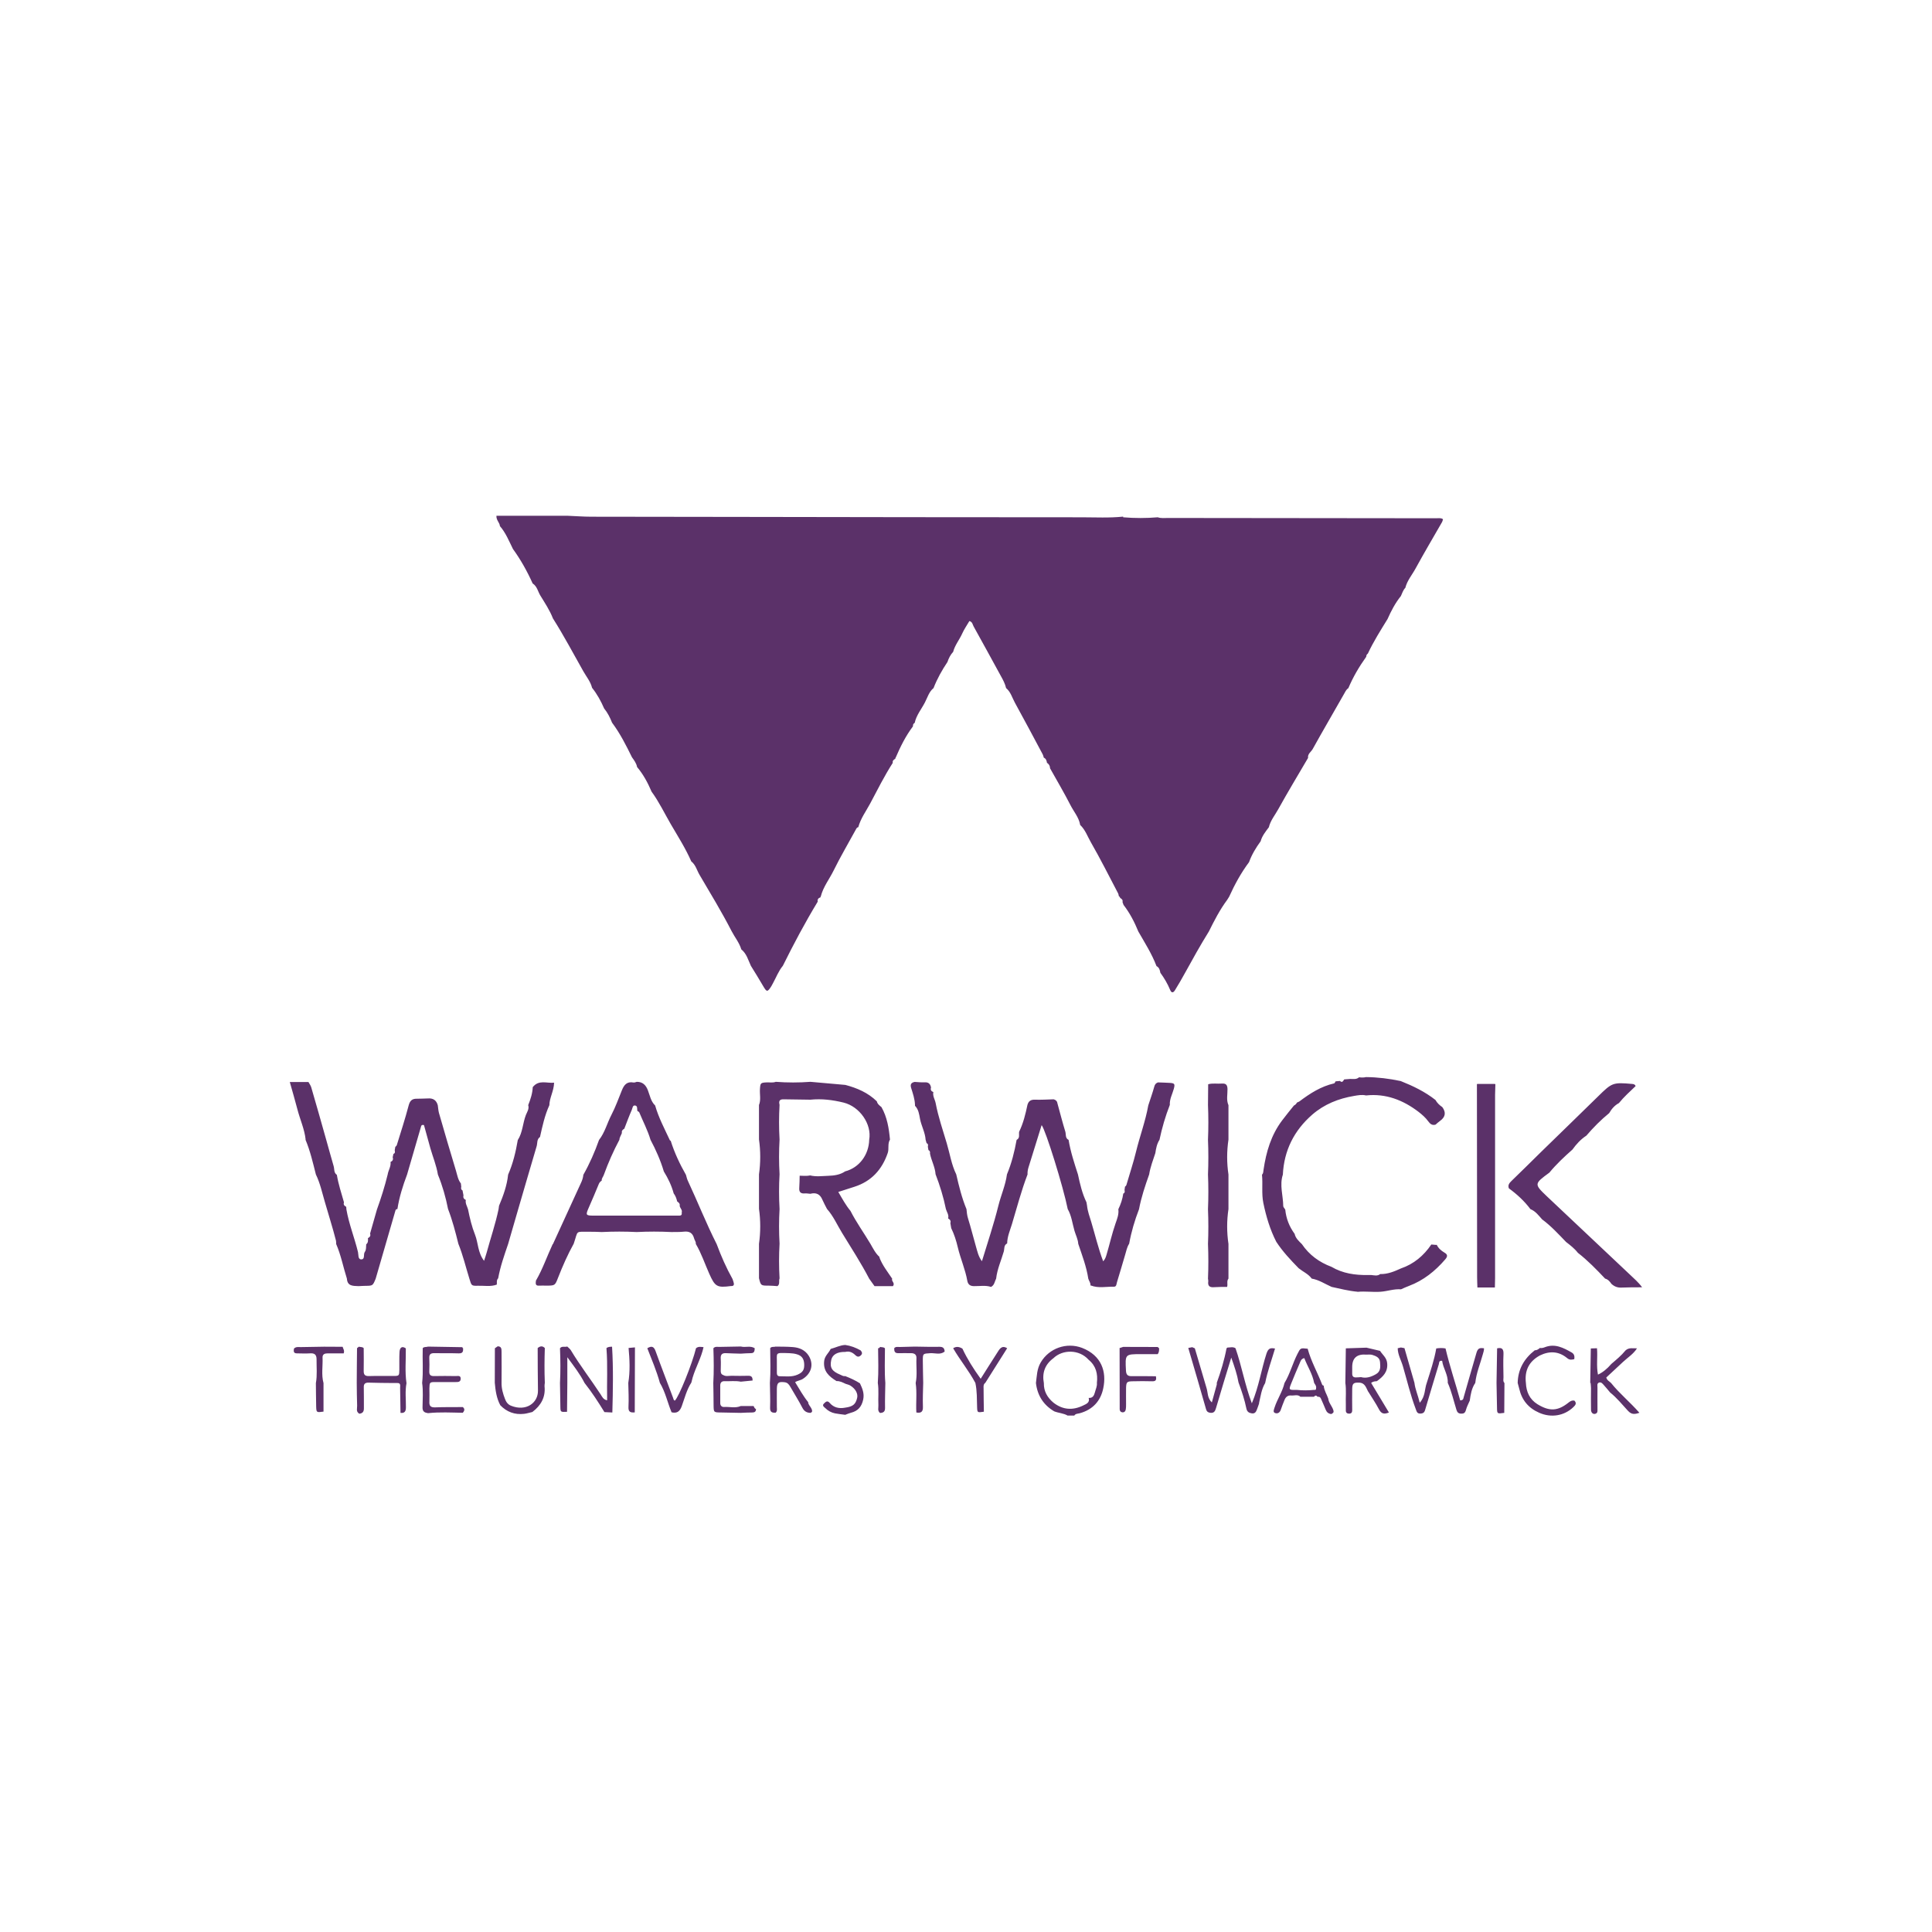
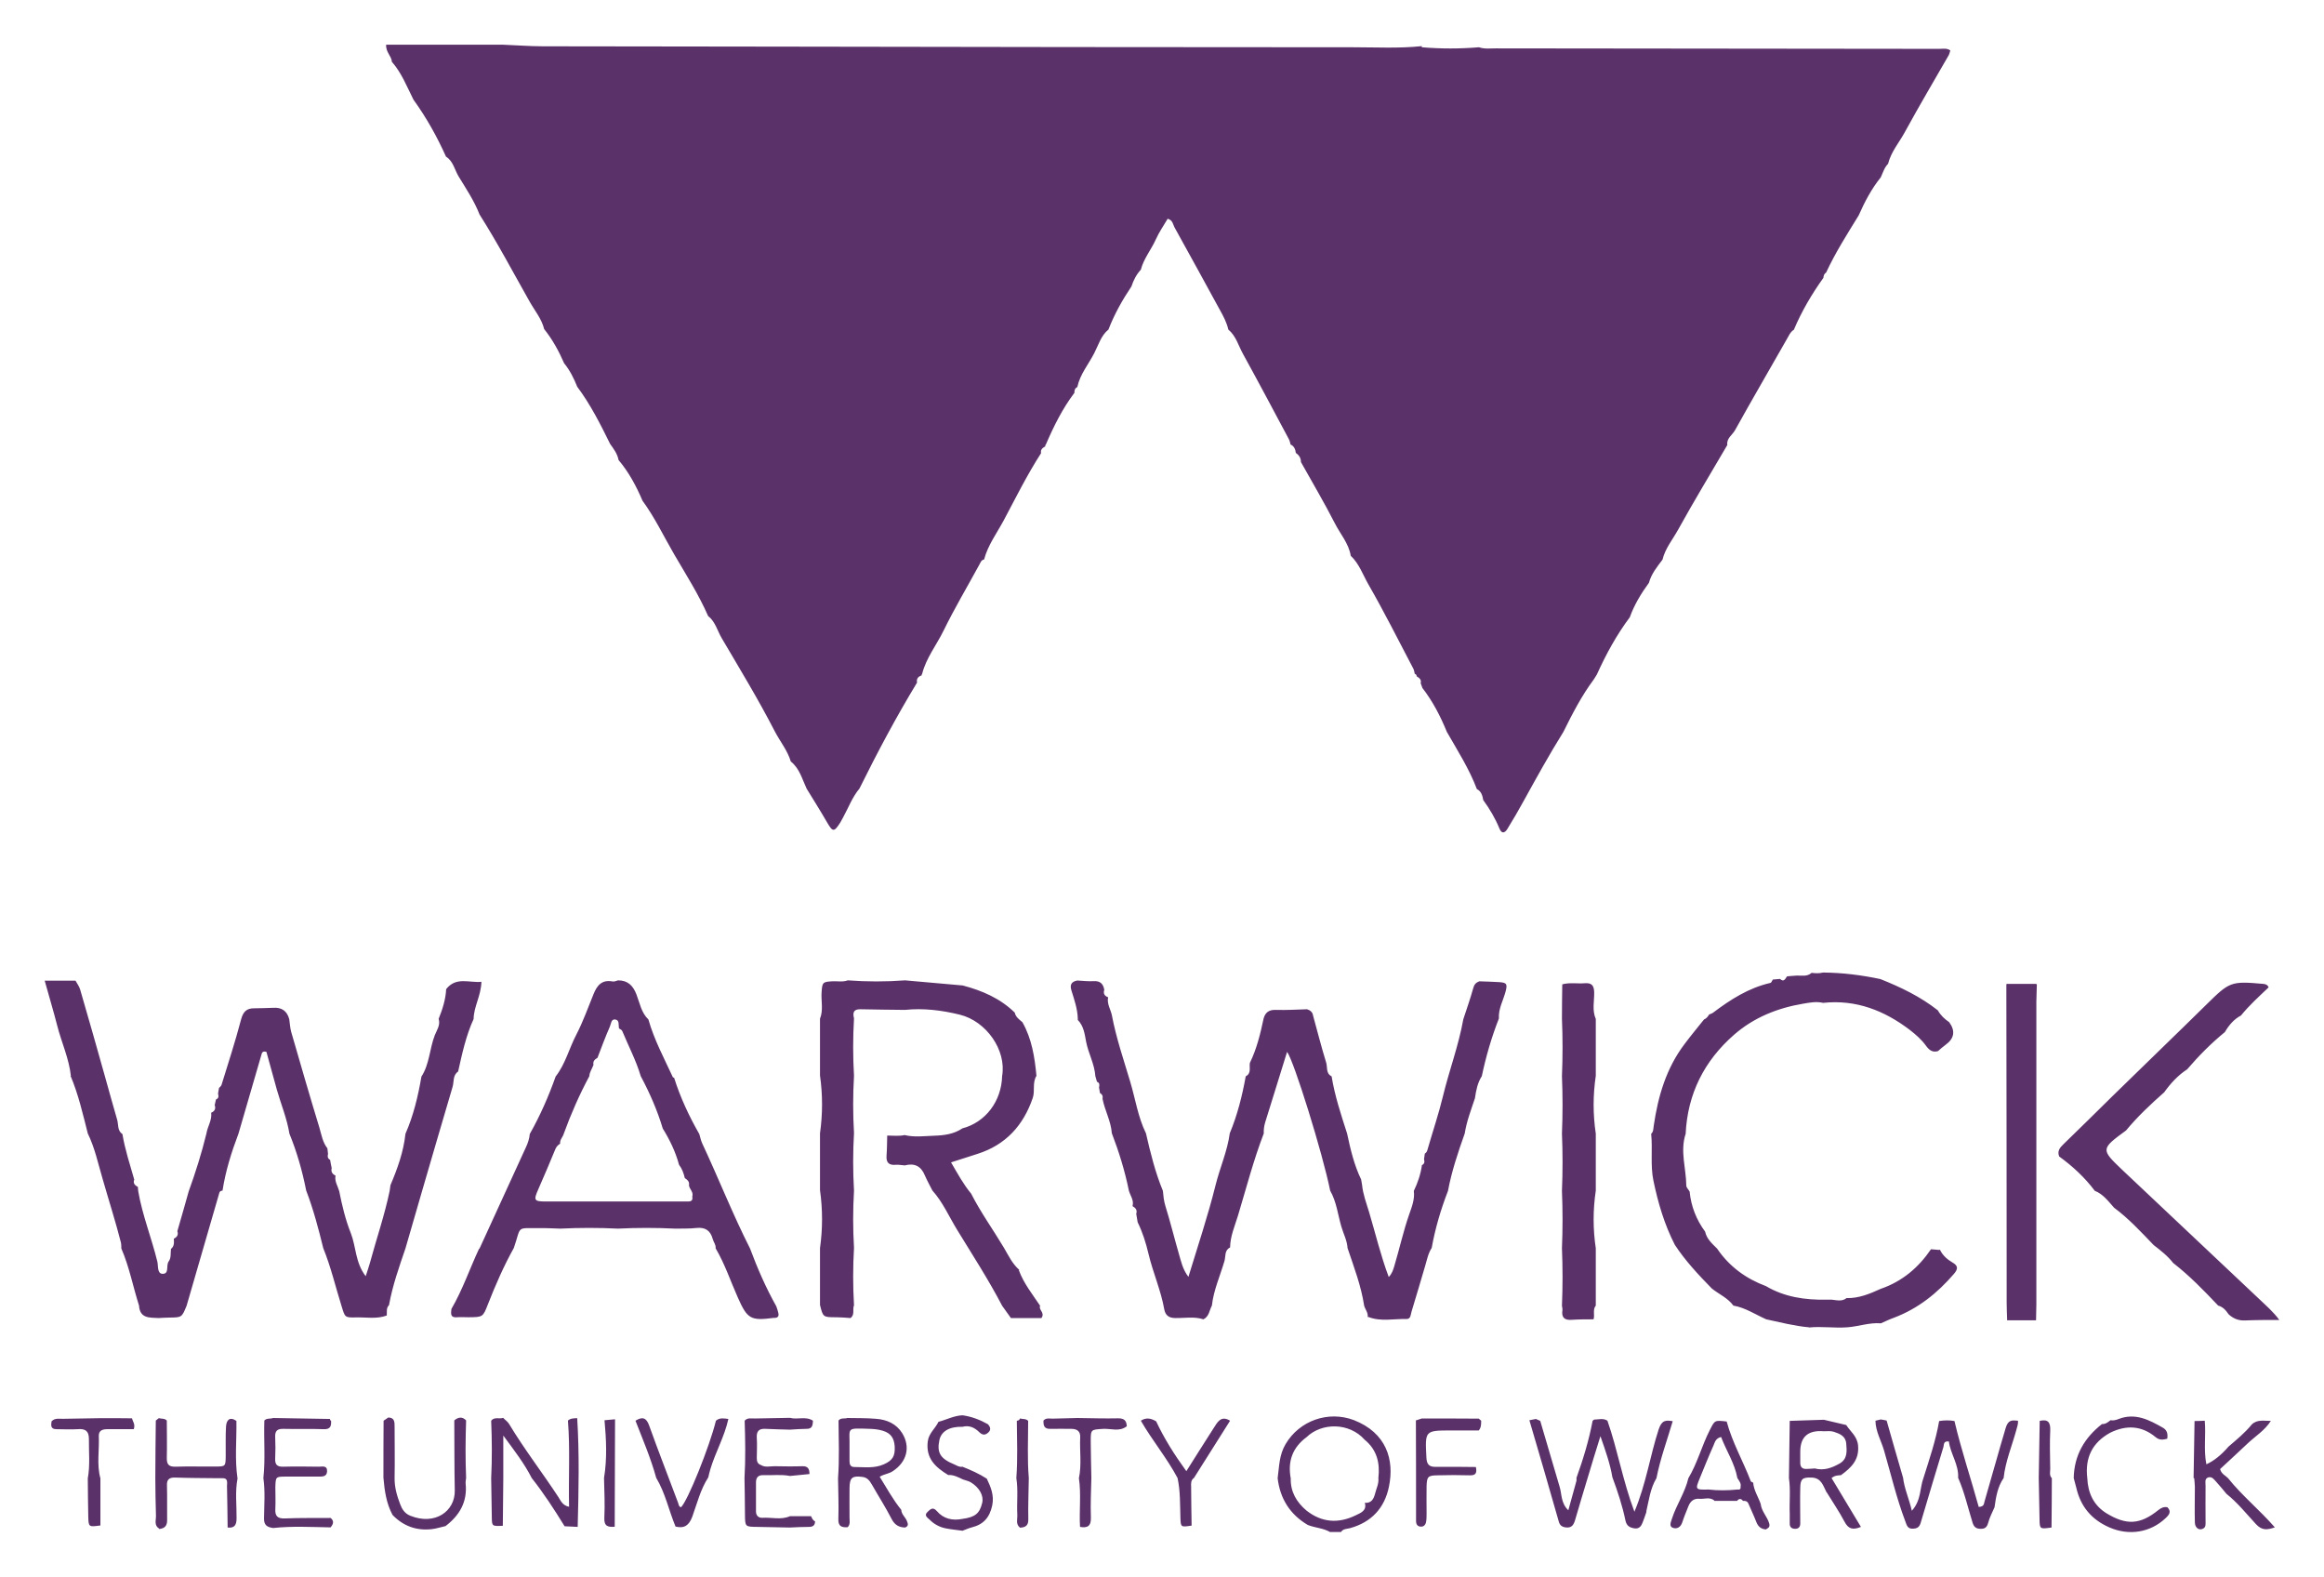
- <svg xmlns="http://www.w3.org/2000/svg" data-name="Layer 3" viewBox="0 0 200 200">
+ <svg xmlns="http://www.w3.org/2000/svg" data-name="Layer 3" viewBox="27.20 50.59 145.59 98.75">
  <path d="M116.27 53.55c1.19.1 2.39.1 3.58 0 .35.12.71.07 1.07.07l27.78.03c.22 0 .46-.06.68.1-.04.12-.05.2-.09.28-.92 1.6-1.86 3.19-2.74 4.8-.36.67-.88 1.26-1.07 2.02-.24.24-.32.56-.46.85-.58.72-1.01 1.54-1.38 2.38-.72 1.17-1.46 2.33-2.04 3.58-.13.08-.16.2-.17.33-.73 1.02-1.36 2.09-1.85 3.25-.24.15-.33.41-.47.64-1.07 1.89-2.17 3.76-3.22 5.66-.17.3-.54.5-.48.92-1.03 1.76-2.09 3.51-3.08 5.3-.34.62-.81 1.17-.98 1.88-.34.45-.7.89-.85 1.45-.49.67-.92 1.38-1.2 2.16-.83 1.11-1.49 2.32-2.06 3.58-.07.11-.13.22-.2.32-.76 1.02-1.34 2.15-1.9 3.28-.88 1.41-1.68 2.86-2.48 4.31-.33.6-.67 1.19-1.03 1.77-.16.26-.36.32-.5-.04-.26-.63-.61-1.22-1.01-1.77-.05-.28-.12-.55-.4-.69-.48-1.27-1.21-2.41-1.88-3.58-.4-.98-.88-1.91-1.53-2.75-.04-.1-.07-.2-.11-.3.06-.22-.08-.33-.25-.43 0-.08-.04-.13-.12-.16-.03-.11-.04-.24-.1-.34-.92-1.75-1.81-3.53-2.8-5.25-.35-.61-.58-1.3-1.11-1.8-.13-.79-.67-1.38-1.01-2.06-.66-1.29-1.4-2.54-2.11-3.81 0-.24-.11-.43-.32-.57-.03-.22-.1-.43-.33-.53-.03-.11-.05-.23-.11-.34-.95-1.78-1.9-3.57-2.88-5.35-.28-.51-.43-1.11-.91-1.51-.1-.44-.31-.84-.53-1.23-.94-1.72-1.88-3.44-2.83-5.15-.11-.19-.11-.47-.44-.56-.25.43-.54.84-.74 1.29-.29.65-.76 1.2-.94 1.9-.28.3-.46.66-.59 1.05-.57.85-1.07 1.74-1.44 2.7-.47.38-.63.98-.89 1.48-.36.7-.89 1.32-1.06 2.12-.15.08-.19.2-.18.36-.75.99-1.3 2.1-1.79 3.24-.04.03-.05.07-.03.11-.17.1-.32.2-.27.43-.87 1.35-1.59 2.8-2.34 4.21-.43.8-.99 1.55-1.23 2.45-.18.03-.22.19-.29.31-.75 1.38-1.56 2.74-2.25 4.15-.44.9-1.09 1.71-1.34 2.7-.03.03-.04.06-.03.1-.22.07-.34.21-.29.45-1.31 2.16-2.49 4.38-3.61 6.64-.45.54-.69 1.2-1.02 1.8-.06.1-.11.21-.17.31-.4.63-.48.62-.84 0-.41-.71-.85-1.41-1.28-2.11-.28-.6-.44-1.26-.99-1.7-.21-.7-.68-1.26-1.01-1.9-1.02-1.98-2.18-3.89-3.31-5.81-.28-.47-.4-1.04-.86-1.4-.59-1.35-1.39-2.6-2.13-3.87-.65-1.12-1.21-2.3-1.98-3.35-.39-.92-.86-1.79-1.5-2.55-.07-.39-.31-.7-.53-1.01-.61-1.24-1.23-2.47-2.06-3.58-.21-.53-.46-1.03-.82-1.47-.33-.76-.73-1.49-1.25-2.14-.16-.65-.59-1.15-.91-1.72-1.03-1.82-2.01-3.68-3.14-5.46-.33-.85-.84-1.61-1.31-2.38-.25-.41-.33-.95-.79-1.24-.56-1.25-1.23-2.45-2.04-3.57-.41-.82-.74-1.67-1.35-2.37-.02-.36-.39-.6-.36-1.07h7.32c.84.03 1.67.1 2.51.1 5.03.01 10.06.01 15.09.02 11.89.02 23.77.04 35.66.04 1.43 0 2.87.08 4.3-.07Zm53.05 58.88c-.6.57-1.21 1.12-1.73 1.76-.45.24-.76.61-1.01 1.04-.86.7-1.64 1.49-2.36 2.33-.58.38-1.04.88-1.44 1.44-.85.75-1.67 1.52-2.39 2.39-1.58 1.16-1.59 1.18-.26 2.45 2.85 2.7 5.72 5.38 8.57 8.08.45.43.92.83 1.29 1.34-.71 0-1.43 0-2.14.03-.42.02-.75-.12-1.04-.39-.16-.24-.35-.46-.65-.54-.89-.94-1.79-1.87-2.82-2.67-.34-.44-.78-.78-1.22-1.12-.79-.82-1.56-1.66-2.48-2.34-.36-.4-.68-.85-1.21-1.06-.63-.84-1.39-1.54-2.23-2.15-.13-.33.03-.54.27-.77 1.03-.99 2.04-2 3.06-3 1.96-1.92 3.94-3.82 5.9-5.75 1.44-1.42 1.53-1.47 3.54-1.29.16.01.29.06.35.22m-4.7 30.73.06-3.57c.21 0 .43-.01.64-.02.08.9-.08 1.81.1 2.73q.71-.32 1.39-1.11c.51-.44 1.03-.86 1.46-1.39.35-.33.78-.21 1.19-.22-.37.59-.96.95-1.45 1.41-.58.55-1.17 1.09-1.73 1.61.09.32.34.4.5.57.87 1.09 1.96 1.97 2.93 3.08-.47.16-.8.21-1.18-.2-.6-.65-1.16-1.35-1.85-1.9-.21-.25-.41-.5-.63-.74-.14-.15-.27-.36-.51-.29-.26.09-.16.35-.17.54-.01.74 0 1.49 0 2.23 0 .17.03.36-.18.45-.24.11-.49-.07-.49-.41-.02-.74 0-1.49 0-2.23 0-.18-.03-.35-.04-.53Zm-5.21-3.62c.18.03.35-.01.52-.08 1.04-.4 1.91.06 2.77.55.28.16.31.41.27.69-.26.06-.48.11-.74-.11-.87-.72-1.83-.76-2.83-.27-1.13.62-1.59 1.57-1.44 2.84.04.92.38 1.69 1.19 2.2 1.26.77 2.12.73 3.27-.2.18-.14.34-.21.56-.17.26.27.12.46-.1.67-.96.92-2.31 1.13-3.54.59-1.12-.49-1.8-1.31-2.07-2.49-.05-.2-.11-.4-.16-.6.03-1.42.67-2.52 1.77-3.38.22.01.37-.11.52-.23Zm-3.69 6.72c-.73.1-.74.1-.75-.51-.02-.86-.03-1.72-.05-2.59l.06-3.58c.51-.12.68.08.66.6-.04.8-.01 1.6 0 2.4 0 .2-.07.42.1.59 0 1.03-.01 2.05-.02 3.08Zm-25.37-1c-.08.22-.15.45-.24.67-.09.24-.22.43-.53.38-.28-.05-.47-.14-.55-.48-.19-.93-.49-1.83-.82-2.72-.14-.82-.41-1.61-.75-2.57-.3.96-.55 1.77-.79 2.58-.27.88-.53 1.77-.79 2.65-.09.31-.21.54-.61.48-.24-.04-.35-.13-.42-.37-.6-2.12-1.22-4.23-1.84-6.34.14-.03.27-.05.41-.08l.27.12c.4 1.37.81 2.74 1.21 4.11.15.47.07 1.03.55 1.49.19-.68.35-1.27.51-1.85.01-.05 0-.12 0-.18.42-1.17.78-2.35 1.01-3.57.03-.02.06-.05.09-.08.28 0 .57-.11.84.07.64 1.83.96 3.76 1.69 5.7.74-1.76.98-3.51 1.52-5.16.2-.59.45-.58.88-.51-.35 1.19-.78 2.35-1.02 3.57-.39.65-.47 1.38-.64 2.1Zm-19.13 1.28h-.7c-.43-.25-.94-.26-1.39-.44-1.12-.66-1.74-1.65-1.89-2.93.1-.73.09-1.45.5-2.14a3.52 3.52 0 0 1 4.27-1.5c2.03.79 2.56 2.47 2.2 4.18-.27 1.32-1.09 2.22-2.44 2.59-.19.05-.43.03-.56.24Zm2.33-3.38c.11-.94-.09-1.77-.86-2.4-.97-1.09-2.69-1.08-3.64-.16-.88.65-1.19 1.52-.99 2.58-.02.84.36 1.49.99 2.02.97.76 2.01.82 3.09.29.28-.14.71-.28.56-.78.42.04.56-.26.64-.56.08-.33.25-.64.21-1Zm2.33-3.6c.13-.04.26-.09.39-.13 1.19 0 2.38 0 3.57.01.05.04.1.08.15.13 0 .22 0 .43-.15.61h-1.7c-1.69 0-1.67 0-1.58 1.71.02.42.18.58.59.57.84-.01 1.67 0 2.51.01.05.29.06.53-.36.52-.69-.02-1.37-.02-2.06 0-.58.01-.65.08-.67.68-.01.57 0 1.13 0 1.7 0 .18 0 .36-.03.53-.03.19-.15.33-.37.3-.17-.02-.25-.14-.26-.31v-.63c0-1.91 0-3.82-.01-5.73Zm-84.24-21.59c-.12-1.1-.59-2.1-.86-3.16-.23-.9-.5-1.79-.78-2.8h1.93c.1.18.23.35.29.55.53 1.81 1.04 3.62 1.55 5.43.26.91.5 1.82.77 2.73.09.3 0 .68.33.9.16.97.47 1.9.74 2.85-.09.23.04.36.23.46 0 .09.01.18.02.27.26 1.51.84 2.93 1.2 4.42.06.25-.02.74.32.75.45.01.2-.53.39-.78.16-.22.11-.51.14-.78.22-.17.19-.41.18-.64.2-.1.3-.24.22-.47.24-.83.48-1.66.71-2.49.43-1.19.81-2.39 1.11-3.62.07-.45.36-.84.3-1.31.22-.09.3-.25.22-.48.03-.12.05-.23.08-.35.18-.07.17-.21.13-.37l.06-.35c.06-.07.14-.12.16-.2.42-1.36.86-2.71 1.22-4.08.13-.5.35-.72.85-.71.39 0 .78-.02 1.16-.03.53-.04.87.19 1.01.71.04.26.05.53.12.79.58 2.01 1.16 4.01 1.77 6.01.13.44.2.91.5 1.29.01.12.03.23.04.35-.04.15-.03.29.13.37.03.17.06.35.1.52-.06.23.04.37.24.47-.07.36.14.65.23.97.18.9.39 1.79.73 2.64.33.84.27 1.83.93 2.69.12-.38.2-.6.26-.82.41-1.51.92-2.99 1.24-4.52.02-.12.03-.24.05-.36.44-1.04.82-2.09.94-3.22.5-1.14.79-2.35 1-3.58.51-.79.51-1.75.84-2.6.13-.32.36-.63.24-1.02.24-.6.44-1.21.47-1.86.63-.8 1.45-.38 2.21-.46-.03.89-.48 1.56-.49 2.33-.48 1.05-.72 2.17-.97 3.29-.35.24-.25.65-.35.97-.65 2.17-1.27 4.35-1.91 6.52-.35 1.2-.69 2.4-1.04 3.59-.4 1.17-.81 2.33-1.03 3.55-.19.19-.12.43-.14.65-.64.24-1.3.1-1.95.12-.69.02-.67-.02-.88-.7-.38-1.21-.67-2.46-1.15-3.64-.3-1.22-.62-2.44-1.07-3.61-.24-1.22-.58-2.41-1.05-3.56-.15-.94-.52-1.82-.78-2.73-.23-.82-.45-1.63-.66-2.39-.2-.06-.27.03-.29.1-.49 1.67-.98 3.35-1.46 5.02-.44 1.16-.81 2.34-1 3.57-.1 0-.18.05-.2.14-.69 2.36-1.37 4.71-2.05 7.07-.3.73-.3.73-1.06.74-.24 0-.47.02-.71.03-.55-.03-1.16.03-1.21-.78-.38-1.19-.61-2.43-1.11-3.58 0-.12 0-.24-.02-.35-.34-1.34-.77-2.67-1.15-4-.28-.95-.49-1.95-.93-2.85-.31-1.22-.59-2.45-1.08-3.61Zm118.23 25.19c.05-.84-.48-1.51-.58-2.29-.35-.04-.3.19-.34.34-.46 1.53-.93 3.06-1.38 4.6-.08.28-.13.5-.49.52-.37.03-.42-.18-.52-.46-.55-1.45-.9-2.95-1.33-4.43-.18-.62-.53-1.2-.54-1.87.11-.03.22-.05.33-.08.12.02.25.04.37.07.34 1.19.68 2.39 1.03 3.58.08.68.37 1.3.55 2.07.6-.67.49-1.42.73-2.06.37-1.18.77-2.34.98-3.56.32-.05.64-.06.96 0 .43 1.83 1.03 3.6 1.52 5.38.34-.02.32-.19.36-.33.45-1.54.87-3.08 1.33-4.62.16-.53.41-.48.77-.45.02.21-.06.4-.11.6-.27.99-.68 1.95-.79 2.99-.38.55-.48 1.19-.57 1.83-.14.32-.31.64-.4.98-.08.3-.23.38-.5.37s-.4-.13-.48-.4c-.29-.93-.5-1.88-.89-2.77Zm-8.24.9c-.22-.41-.32-.91-.94-.93-.56-.02-.7.08-.71.63-.02.75 0 1.49 0 2.24 0 .21-.09.34-.32.34-.21 0-.34-.1-.34-.32v-.63c-.03-.74.06-1.49-.05-2.23l.05-3.58c.71-.02 1.43-.05 2.14-.07.47.11.94.22 1.4.33.26.41.68.69.74 1.27.09.92-.44 1.41-1.07 1.87-.18.02-.36 0-.59.18.6 1 1.2 2 1.84 3.06-.49.2-.78.15-1.03-.33-.33-.63-.74-1.22-1.11-1.83Zm-.18-3.83q-1.47-.12-1.47 1.28v.71c0 .25.13.38.38.37.18 0 .35-.02.53-.03.56.15 1.06-.03 1.54-.3.52-.29.47-.78.43-1.26s-.42-.62-.79-.74c-.19-.06-.41-.03-.62-.03m-6.85 4.34c-.29-.24-.63-.08-.95-.11-.34-.03-.56.16-.68.47-.13.33-.27.66-.38 1-.1.31-.34.45-.61.34-.23-.1-.1-.36-.04-.56.28-.87.82-1.64 1.03-2.54.57-.95.84-2.03 1.34-3.01.32-.62.29-.63 1.06-.54.35 1.31 1.03 2.48 1.51 3.74.02.04.1.06.15.09.04.49.32.89.47 1.33.05.46.4.78.53 1.21.08.27-.08.3-.21.39-.3-.03-.48-.18-.59-.46-.15-.39-.33-.76-.49-1.14-.07-.17-.19-.2-.35-.19-.12-.16-.25-.15-.37 0h-1.43Zm1.64-.87c.05-.22-.1-.37-.2-.54-.17-.93-.69-1.7-1.02-2.57-.35.08-.39.34-.48.54-.3.67-.57 1.35-.85 2.03-.3.73-.29.74.55.72.6.07 1.2.06 1.8 0 .14.02.22-.02.2-.18m-23.36-10.62c.04-.27-.15-.47-.22-.71-.19-1.25-.64-2.42-1.04-3.61-.03-.48-.26-.9-.39-1.35-.22-.75-.3-1.55-.7-2.25-.46-2.3-2.28-8.16-2.7-8.69-.46 1.47-.91 2.95-1.37 4.41-.07.23-.1.46-.09.7-.65 1.69-1.1 3.44-1.62 5.16-.2.65-.48 1.28-.49 1.98-.36.17-.27.56-.35.84-.27.93-.68 1.82-.79 2.8-.16.3-.17.68-.53.86-.58-.19-1.18-.07-1.76-.08-.41 0-.62-.18-.69-.53-.21-1.2-.71-2.31-.99-3.49-.16-.68-.37-1.35-.68-1.98l-.09-.53c.08-.23-.04-.37-.23-.48.1-.37-.14-.65-.23-.97-.25-1.23-.62-2.43-1.07-3.6-.05-.75-.44-1.42-.58-2.15.03-.16-.01-.28-.16-.36-.02-.12-.04-.24-.06-.35.03-.15.05-.29-.13-.36-.03-.12-.07-.23-.1-.35-.05-.76-.44-1.43-.58-2.16-.09-.49-.15-.98-.52-1.36v-.09c-.02-.61-.22-1.18-.4-1.76-.11-.36 0-.55.37-.62.35.02.69.06 1.04.04.41-.02.58.18.65.54-.08.24.02.39.24.47-.09.42.17.77.24 1.15.27 1.42.74 2.78 1.15 4.16.32 1.07.48 2.19.98 3.21.28 1.22.58 2.44 1.06 3.6.03.32.06.64.16.96.3.96.54 1.94.82 2.91.15.51.25 1.04.62 1.52.59-1.94 1.22-3.81 1.7-5.74.27-1.09.74-2.13.89-3.25.48-1.15.78-2.35 1-3.57.37-.19.21-.55.26-.84.43-.88.66-1.83.86-2.78.11-.4.36-.56.78-.54.65.02 1.29-.02 1.94-.04.2.06.35.18.38.4.27.98.52 1.97.82 2.94.09.29-.03.68.34.86.2 1.23.59 2.4.97 3.58.21.99.44 1.97.88 2.88l.06.35c.06.59.27 1.14.44 1.7.4 1.34.72 2.7 1.23 4.06.22-.23.28-.47.35-.69.32-1.07.56-2.17.93-3.23.16-.46.36-.95.29-1.47.25-.52.43-1.05.51-1.62.17-.08.17-.21.13-.37.02-.12.03-.24.05-.35.11-.06.15-.17.18-.29.32-1.11.69-2.2.96-3.32.39-1.61.98-3.17 1.27-4.8.21-.65.44-1.29.62-1.94.06-.24.17-.36.38-.44.41.02.82.02 1.23.05.5.03.54.12.42.59-.15.56-.46 1.09-.42 1.69-.46 1.17-.81 2.38-1.07 3.61-.27.42-.36.9-.43 1.38-.24.73-.52 1.44-.64 2.21-.42 1.18-.82 2.37-1.05 3.6-.45 1.16-.8 2.35-1.02 3.57-.23.35-.3.77-.42 1.16-.28.94-.55 1.88-.84 2.82-.06.18-.04.48-.32.47-.8-.02-1.61.18-2.39-.13Zm-13.25 6.53c.5 1.07 1.13 2.07 1.89 3.12.6-.94 1.14-1.82 1.7-2.68.24-.37.46-.84 1.04-.48-.75 1.19-1.51 2.39-2.26 3.58-.2.14-.19.35-.18.55 0 .81.02 1.63.03 2.44-.67.1-.68.1-.7-.46-.03-.84 0-1.69-.18-2.52-.67-1.26-1.59-2.36-2.3-3.59.33-.22.65-.15.96.04m-1.86.32c-.45.34-.96.13-1.44.15-.79.05-.8.02-.8.78 0 .77.03 1.53.04 2.3-.02.82-.06 1.64-.03 2.47.02.55-.22.67-.68.59-.06-1.02.08-2.04-.07-3.05.18-.85.04-1.7.08-2.56.02-.37-.19-.53-.55-.53-.44 0-.89-.01-1.33 0-.39.01-.43-.23-.42-.52.16-.18.37-.12.57-.12.52-.01 1.04-.03 1.56-.04.85.01 1.7.04 2.55.02.39 0 .52.15.54.5Zm-6.16-.36c0 1.2-.06 2.4.04 3.59-.01.86-.05 1.72-.03 2.58.01.41-.19.51-.52.53-.29-.23-.15-.54-.17-.82-.04-.76.06-1.53-.06-2.29.09-1.2.04-2.4.03-3.59.1 0 .17-.05.2-.14.17.05.37 0 .51.15Zm-4.12 6.89c-.35-.05-.7-.08-1.05-.15a1.93 1.93 0 0 1-1-.54c-.11-.11-.39-.26-.13-.49.17-.16.33-.34.58-.05.42.49.98.61 1.6.49.8-.11 1.08-.34 1.24-1 .11-.45-.17-.96-.71-1.29-.15-.09-.33-.12-.49-.18-.3-.14-.59-.3-.93-.28-.78-.48-1.41-1.02-1.28-2.1.07-.53.47-.8.67-1.23.5-.13.98-.39 1.51-.41.57.08 1.09.28 1.59.56.15.17.22.35.01.53-.2.18-.37.14-.55-.03-.29-.29-.63-.45-1.05-.34-.82-.02-1.33.28-1.45.83-.17.8.06 1.17.94 1.53.16.07.31.18.5.14.53.21 1.05.44 1.53.75.25.53.47 1.04.34 1.67-.16.76-.55 1.2-1.28 1.38-.2.05-.39.14-.58.21Zm-7.19-7.06c.59.01 1.19 0 1.78.05.68.05 1.27.31 1.64.9.54.88.28 1.81-.59 2.38-.25.17-.55.18-.82.35.44.71.83 1.43 1.35 2.07.01.28.25.45.35.69.07.17.13.33-.11.42-.38-.01-.65-.16-.84-.53-.38-.74-.83-1.44-1.24-2.16-.14-.24-.28-.44-.59-.48-.63-.08-.8.03-.81.68-.01.63 0 1.25 0 1.88 0 .2.06.42-.12.59-.36.02-.6-.04-.58-.52.03-.85-.01-1.7-.02-2.55.09-1.2.04-2.4.03-3.61.15-.2.39-.09.58-.17Zm.12 1.79v.93c0 .2.07.35.3.35.62 0 1.25.1 1.85-.17.54-.24.71-.5.68-1.11-.03-.52-.24-.84-.74-.99-.25-.08-.53-.11-.79-.12-1.58-.05-1.27-.1-1.3 1.11m-3.72 5.07c-.68-.01-1.36-.03-2.04-.04-.78-.01-.78 0-.79-.75 0-.77-.02-1.53-.03-2.3.07-1.2.05-2.4.01-3.6.18-.21.43-.13.66-.14.73-.02 1.45-.02 2.18-.04.47.13.99-.12 1.44.18-.02.26-.02.52-.41.51-.34 0-.69.03-1.03.05-.51-.02-1.01-.02-1.52-.05-.44-.03-.59.16-.56.58s0 .84 0 1.25c0 .19.04.36.25.43.27.17.57.08.86.08.58.01 1.17.02 1.75 0 .37-.01.44.2.44.49l-1.22.12c-.56-.11-1.12-.03-1.68-.05q-.435-.015-.45.42v1.86c0 .24.15.4.39.39.58-.04 1.17.15 1.74-.1h1.32c.06.13.11.26.25.32 0 .25-.13.35-.38.35-.4 0-.8.02-1.21.04Zm-3.87-6.8c-.24 1.1-.81 2.08-1.13 3.15-.05.17-.09.34-.13.51-.49.76-.7 1.63-1 2.46-.21.56-.51.75-1.05.62-.42-1.01-.64-2.1-1.21-3.05-.34-1.23-.84-2.4-1.3-3.58.42-.26.68-.21.86.31.58 1.62 1.21 3.22 1.81 4.83.04.11.04.24.18.28.41-.36 1.8-3.82 2.19-5.42.24-.21.52-.14.79-.11Zm-7.76.08.66-.06c0 2.24-.02 4.49-.02 6.73-.4.03-.68-.01-.65-.56.04-.83 0-1.66-.02-2.49.2-1.21.14-2.42.03-3.63Zm-2.29.02c.17-.15.38-.14.58-.15.14 2.27.09 4.54.03 6.81-.27-.01-.55-.03-.82-.04-.64-1.04-1.3-2.06-2.06-3.02-.46-.91-1.08-1.71-1.78-2.66v2.66l-.03 2.99c-.67.03-.68.03-.69-.51-.02-.82-.02-1.65-.04-2.47.06-1.2.05-2.4 0-3.6.2-.26.51-.09.75-.18.12.13.28.23.37.38.95 1.58 2.08 3.04 3.09 4.58.15.23.26.53.67.61-.04-1.83.07-3.61-.07-5.39Zm-10.99 5.91c-.39-.73-.5-1.52-.57-2.33 0-1.19 0-2.38.01-3.57.1-.07.2-.13.29-.2.39 0 .4.27.4.55 0 1.08.02 2.16 0 3.23-.01.59.15 1.13.35 1.65.11.3.28.58.63.72 1.56.63 2.81-.29 2.79-1.57-.03-1.47-.02-2.93-.03-4.4.25-.21.5-.25.74 0-.04 1.2-.05 2.4 0 3.6-.01.12-.04.24-.03.35.12 1.15-.38 2-1.26 2.67-.29.06-.57.16-.86.19-.96.11-1.79-.19-2.47-.9Zm-3.85-5.91c.02.34-.03.56-.47.54-.83-.03-1.67 0-2.51-.02-.38-.01-.54.12-.52.51.02.45.02.9 0 1.34-.02.38.11.53.5.52.75-.02 1.49-.01 2.24 0 .21 0 .53-.1.51.3-.02.33-.29.32-.54.32h-2.06c-.62 0-.62.02-.64.66 0 .45.02.9 0 1.34-.03.45.11.64.6.62.95-.04 1.91-.02 2.86-.03.24.19.17.39 0 .59-1.2-.02-2.4-.09-3.6.04-.34-.05-.58-.15-.57-.6.01-.84.08-1.69-.04-2.53.13-1.2.02-2.4.06-3.6.15-.17.37-.09.55-.16l3.56.06c0 .04 0 .08.05.1Zm-10.78 6.76c-.32-.2-.18-.53-.19-.8-.03-.79-.03-1.57-.04-2.36 0-1.2.02-2.4.03-3.6.06-.05.13-.1.19-.15.17.05.36 0 .5.15 0 .77.02 1.55 0 2.32-.01.42.11.58.55.57.83-.03 1.67 0 2.5-.01.63 0 .63-.02.64-.65.01-.62-.02-1.25.02-1.87.03-.38.22-.63.65-.34.02 1.2-.11 2.41.07 3.61-.16.83-.05 1.66-.06 2.49 0 .41-.12.63-.56.58-.01-.86-.02-1.73-.04-2.59 0-.22.09-.52-.31-.5h-.37c-.86-.01-1.72-.01-2.57-.04-.38-.01-.53.13-.51.51.02.71 0 1.42.01 2.13.01.37-.14.55-.5.58Zm-1.69-6.9c.04.2.22.36.11.68h-1.65c-.31 0-.55.08-.54.43.04.88-.14 1.78.1 2.65v2.95c-.73.1-.74.1-.76-.54-.02-.8-.02-1.61-.03-2.41.15-.82.06-1.65.07-2.47 0-.51-.24-.65-.71-.61-.44.03-.89 0-1.33 0-.36 0-.34-.24-.3-.49.21-.23.49-.15.74-.16.79-.02 1.58-.02 2.37-.04.64 0 1.29 0 1.93.01m119.28-6.14h-1.81c-.01-.36-.03-.72-.03-1.07 0-6.66-.01-13.32-.02-19.97l.03-.03h1.84l.04.04c0 .36-.03.72-.03 1.07v18.98c0 .33-.02.66-.02.98m-14.22.44c-.91-.08-1.79-.31-2.68-.5-.68-.3-1.31-.73-2.06-.86-.35-.48-.9-.71-1.35-1.07-.84-.86-1.66-1.73-2.32-2.74-.65-1.27-1.05-2.62-1.34-4.02-.2-.97-.04-1.95-.14-2.93.15-.13.13-.32.16-.5.27-1.85.78-3.6 1.93-5.12.39-.52.81-1.03 1.22-1.54.15-.06.24-.18.32-.31.08-.04.17-.06.24-.11 1.1-.83 2.24-1.56 3.6-1.87.06-.01.1-.14.15-.21.15-.01.3-.03.45-.04.25.23.33-.01.44-.16.21-.02.43-.04.64-.05.31 0 .63.07.9-.17.24.03.48.04.72-.02 1.21.01 2.41.16 3.59.41 1.28.51 2.51 1.1 3.6 1.96.17.31.42.54.71.74q.6.82-.23 1.42c-.17.12-.32.26-.47.39-.35.11-.57-.08-.75-.33-.28-.39-.64-.7-1.01-.99-1.6-1.22-3.38-1.92-5.44-1.7-.42-.1-.83-.02-1.24.05-1.61.27-3.09.86-4.33 1.94-1.88 1.64-2.92 3.71-3.04 6.21-.36 1.08.03 2.16.04 3.24 0 .13.14.25.21.38.09.93.42 1.76.97 2.51.1.46.44.75.75 1.06.76 1.12 1.8 1.88 3.06 2.35 1.17.69 2.45.87 3.78.85h.35c.31.03.63.13.92-.1.77.02 1.46-.27 2.14-.58 1.34-.46 2.36-1.32 3.15-2.48.15.01.31.03.46.04h.05l.05-.01c.17.36.46.61.8.81.33.19.35.39.08.7-1.04 1.21-2.25 2.18-3.76 2.75-.28.1-.55.23-.82.35-.72-.06-1.4.2-2.11.25-.8.06-1.59-.07-2.39.01Zm-13.36-1.36c-.21.26-.05.58-.14.86-.45 0-.9 0-1.35.03-.47.04-.67-.14-.6-.61.01-.09-.02-.18-.03-.27q.075-1.8 0-3.6c.05-1.2.05-2.39 0-3.59q.075-1.8 0-3.6c.05-1.2.05-2.39 0-3.59q.075-1.8 0-3.6c0-.72.01-1.43.02-2.15.47-.13.95-.03 1.42-.07.42-.03.57.14.58.57.01.56-.14 1.12.1 1.67v3.56c-.18 1.21-.18 2.42 0 3.62v3.57c-.18 1.2-.18 2.41 0 3.61v3.57Zm-36.14-2.21c.3.82.85 1.5 1.33 2.22-.12.26.33.43.08.77h-1.91c-.18-.26-.36-.51-.55-.77-.85-1.63-1.85-3.17-2.81-4.74-.51-.83-.9-1.74-1.56-2.48-.16-.31-.33-.62-.47-.94-.24-.59-.65-.79-1.26-.63-.18-.01-.35-.05-.53-.04-.46.05-.65-.13-.61-.59.03-.41.03-.82.04-1.24.36 0 .73.05 1.09-.03.62.15 1.24.06 1.86.04s1.23-.1 1.76-.46c1.45-.38 2.45-1.7 2.49-3.28.28-1.62-.99-3.43-2.65-3.84-1.14-.28-2.28-.42-3.44-.3-.93-.01-1.85-.02-2.78-.04-.44-.01-.5.21-.41.57q-.105 1.8 0 3.6c-.07 1.19-.07 2.39 0 3.58-.07 1.2-.07 2.4 0 3.61-.07 1.19-.07 2.39 0 3.58q-.105 1.8 0 3.6c-.11.26.07.59-.22.8-.29-.02-.59-.05-.88-.05-.84 0-.84 0-1.03-.77v-3.56q.255-1.815 0-3.63v-3.56c.17-1.21.17-2.42 0-3.62v-3.56c.22-.54.06-1.11.1-1.66.04-.61.07-.65.67-.68.32-.02.65.06.97-.06 1.2.09 2.39.09 3.59 0 1.2.11 2.41.21 3.61.32 1.21.32 2.34.8 3.26 1.7.06.28.28.43.48.6.59 1.04.77 2.19.88 3.36-.27.43-.08.94-.23 1.38-.59 1.73-1.7 2.95-3.47 3.51-.53.17-1.07.34-1.65.53.41.7.77 1.37 1.26 1.96.6 1.18 1.38 2.26 2.06 3.4.28.48.52.99.95 1.37Zm-33.8-1.34c.97-2.12 1.94-4.23 2.91-6.35.13-.27.22-.55.25-.85.65-1.15 1.18-2.36 1.62-3.6.61-.78.84-1.75 1.29-2.61.42-.81.73-1.68 1.08-2.54.22-.55.52-.93 1.2-.8.11.02.23-.04.34-.07.61 0 .94.33 1.15.88.21.54.3 1.14.75 1.57.36 1.27.98 2.42 1.53 3.61 0 .02.05.03.08.04.39 1.24.94 2.41 1.58 3.53.06.2.1.41.19.6 1.02 2.18 1.9 4.42 2.99 6.57.46 1.24.99 2.45 1.64 3.61.05.14.1.28.13.42.04.17 0 .29-.2.31h-.09c-1.45.19-1.65.07-2.25-1.28-.46-1.03-.81-2.1-1.39-3.08.03-.22-.13-.38-.18-.58-.15-.55-.48-.75-1.04-.69-.43.05-.88.03-1.31.04-1.2-.06-2.39-.06-3.59 0-1.2-.06-2.4-.06-3.61 0-.42-.01-.83-.04-1.25-.03-1.56.01-1.17-.18-1.66 1.24-.63 1.13-1.15 2.32-1.62 3.52-.32.82-.32.81-1.22.82-.24 0-.48-.02-.72 0-.44.04-.38-.25-.35-.52.7-1.2 1.15-2.53 1.74-3.79Zm13.13-3.98c.05-.24-.11-.35-.26-.46-.07-.3-.17-.58-.36-.83-.22-.81-.58-1.56-1.02-2.27-.34-1.14-.82-2.23-1.38-3.28-.29-.98-.77-1.89-1.16-2.83-.03-.07-.13-.11-.2-.16-.05-.21.05-.53-.25-.56-.25-.03-.25.29-.33.46-.28.64-.52 1.29-.77 1.94-.17.1-.3.22-.25.44-.08.24-.25.45-.26.71-.62 1.16-1.15 2.36-1.6 3.6-.06.22-.26.38-.23.63-.13.08-.22.17-.29.32-.35.85-.71 1.7-1.08 2.54-.3.68-.27.76.47.76h8.79c.21 0 .45.03.39-.31.09-.29-.18-.46-.21-.71Z" style="fill:#5b3169;stroke-width:0" />
</svg>
